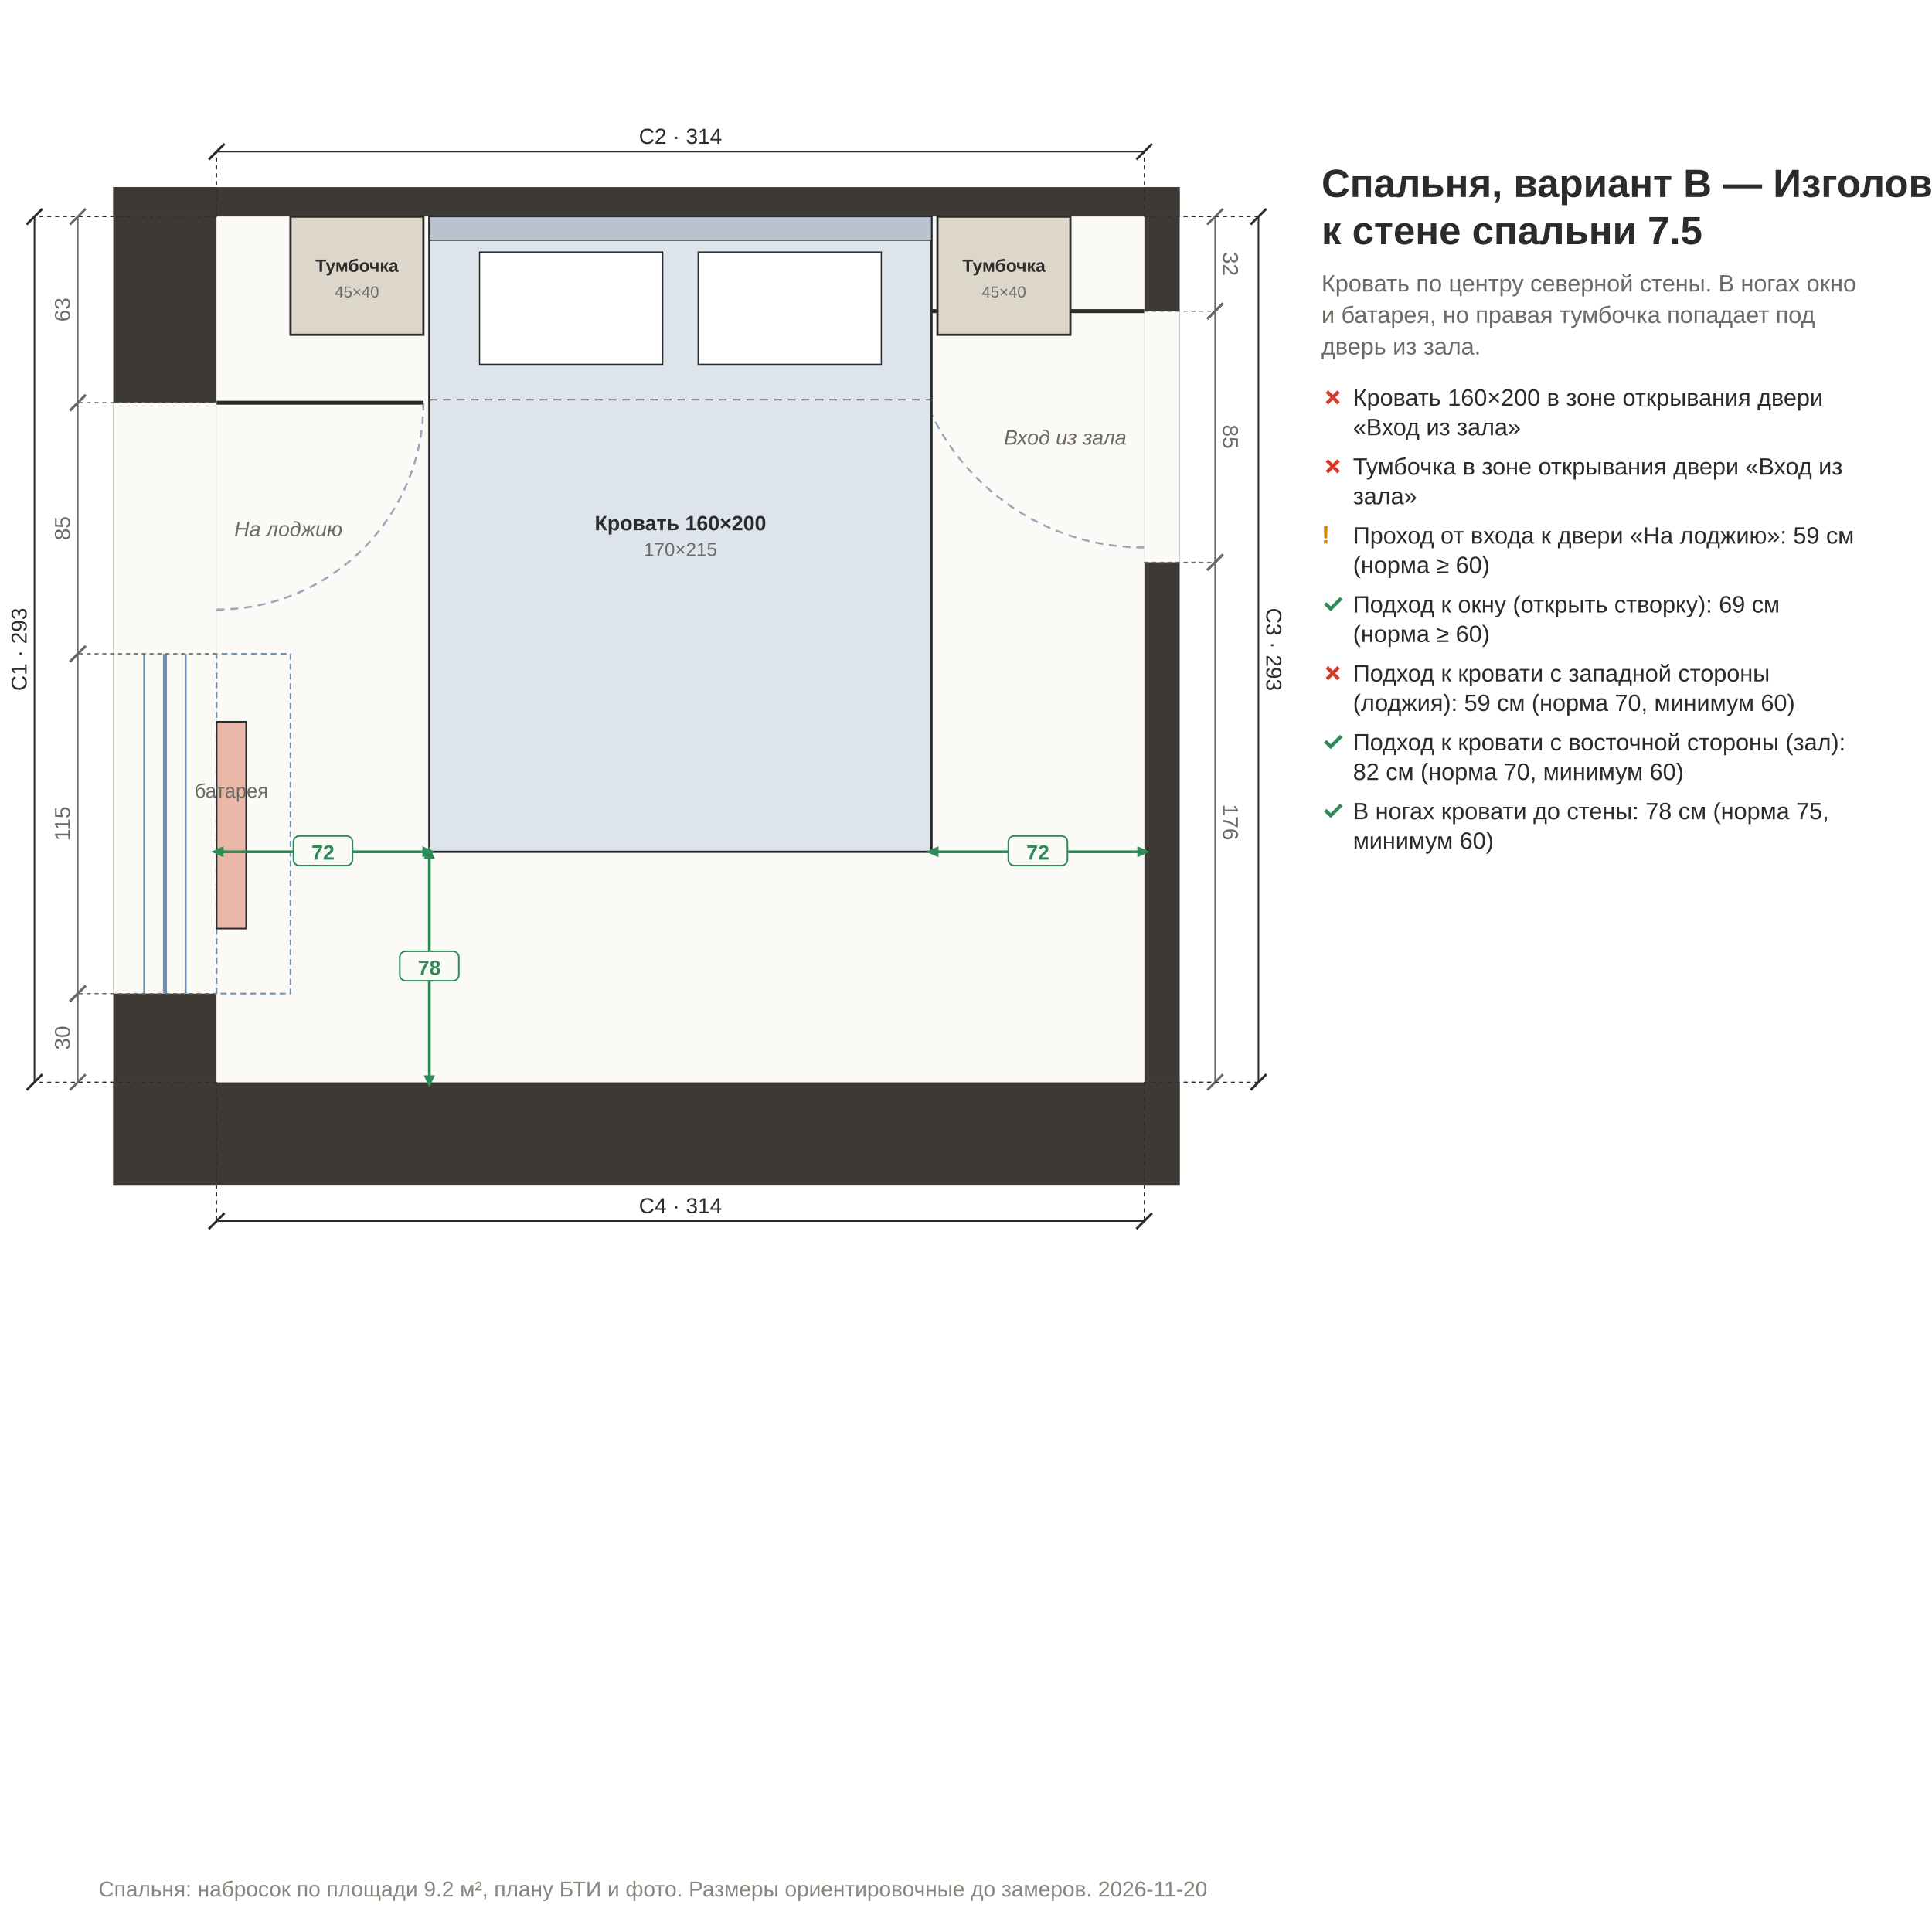
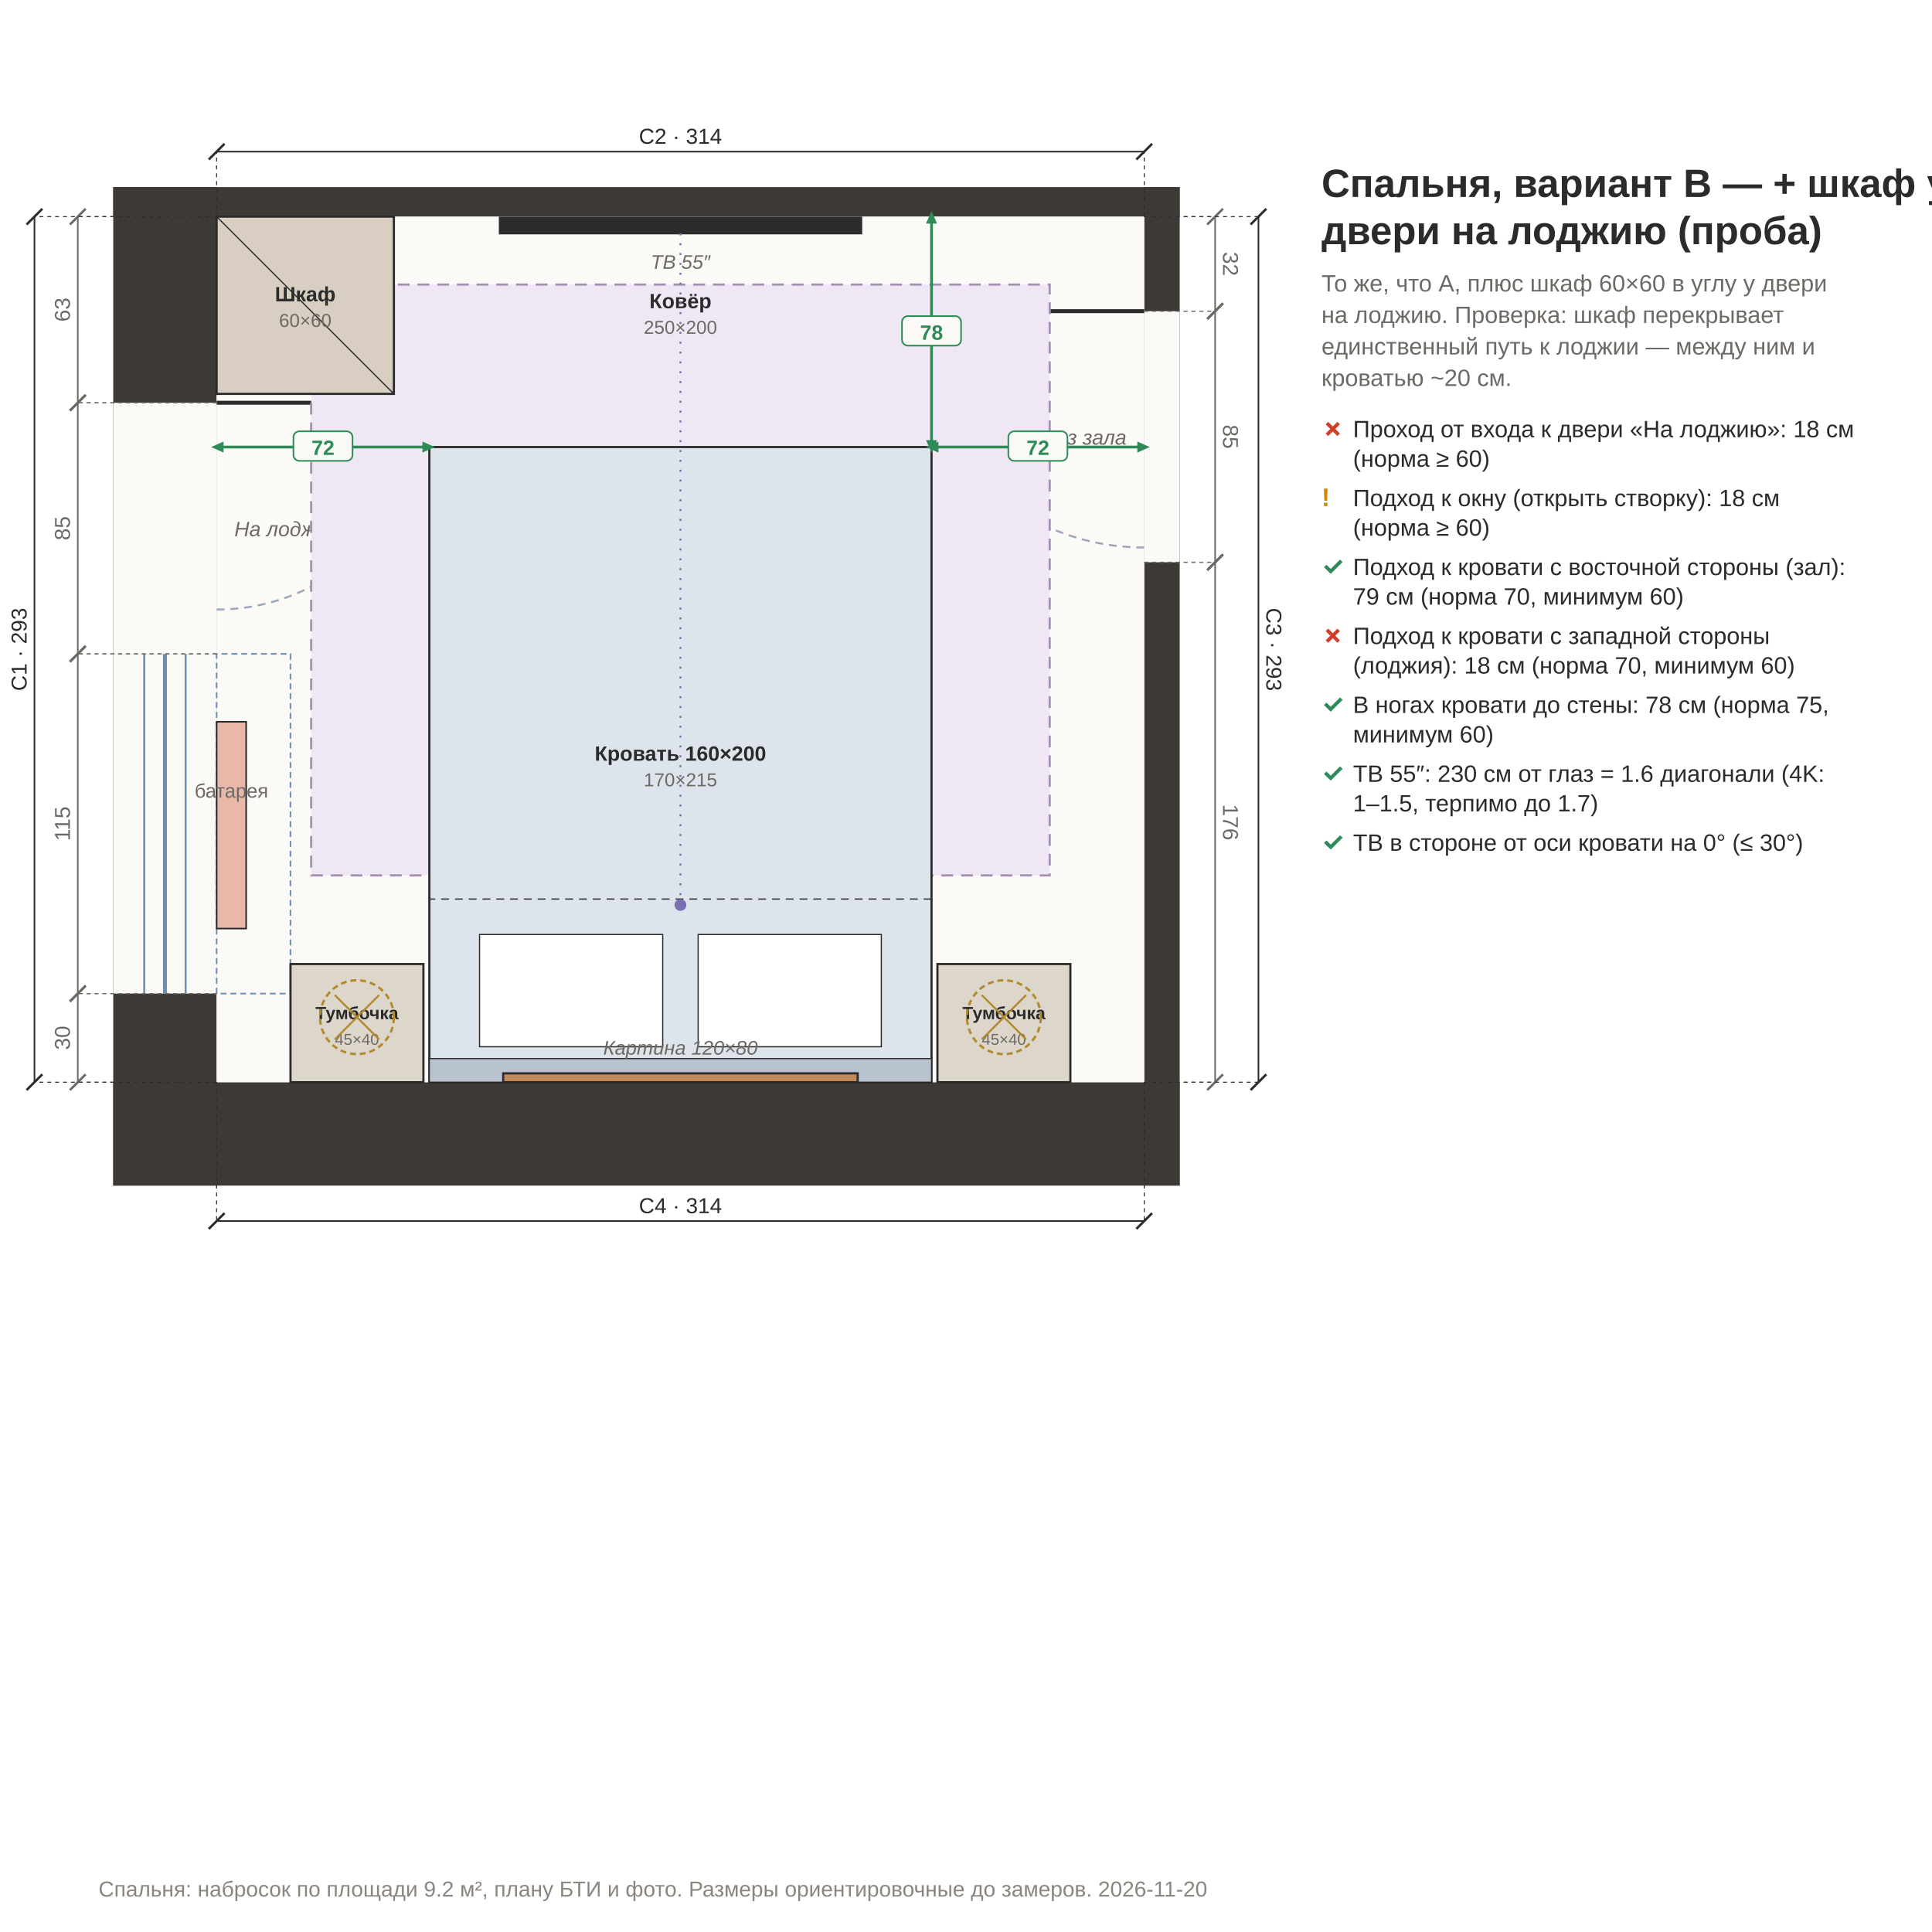
<svg xmlns="http://www.w3.org/2000/svg" width="981" height="981" viewBox="0 0 981 981" font-family="-apple-system, 'Helvetica Neue', Arial, sans-serif">
  <defs>
    <marker id="a-2e8b57" viewBox="0 0 10 10" refX="5" refY="5" markerWidth="5" markerHeight="5" orient="auto-start-reverse">
      <path d="M0,1 L9,5 L0,9 z" fill="#2e8b57" />
    </marker>
    <marker id="a-d48a00" viewBox="0 0 10 10" refX="5" refY="5" markerWidth="5" markerHeight="5" orient="auto-start-reverse">
      <path d="M0,1 L9,5 L0,9 z" fill="#d48a00" />
    </marker>
    <marker id="a-d23c2a" viewBox="0 0 10 10" refX="5" refY="5" markerWidth="5" markerHeight="5" orient="auto-start-reverse">
      <path d="M0,1 L9,5 L0,9 z" fill="#d23c2a" />
    </marker>
  </defs>
  <rect width="981" height="981" fill="#ffffff" />
  <polygon points="110.0,602.0 110.0,95.0 57.5,95.0 57.5,602.0" fill="#3d3a36" />
  <polygon points="57.5,110.0 599.0,110.0 599.0,95.0 57.5,95.0" fill="#3d3a36" />
  <polygon points="581.0,95.0 581.0,602.0 599.0,602.0 599.0,95.0" fill="#3d3a36" />
  <polygon points="599.0,549.5 57.5,549.5 57.5,602.0 599.0,602.0" fill="#3d3a36" />
  <polygon points="110.0,549.5 110.0,110.0 581.0,110.0 581.0,549.5" fill="#fbfaf7" />
  <polygon points="581.0,158.0 581.0,285.5 599.0,285.5 599.0,158.0" fill="#fbfaf7" />
  <path d="M581,278 A120,120 0 0 1 461,158" fill="none" stroke="#9aa7b8" stroke-width="1" stroke-dasharray="4 3" />
  <line x1="581" y1="158" x2="461" y2="158" stroke="#2b2b2b" stroke-width="2" />
  <text x="572" y="225.75" font-size="10.5" font-style="italic" fill="#6d6a65" text-anchor="end">Вход из зала</text>
  <polygon points="110.0,504.5 110.0,332.0 57.5,332.0 57.5,504.5" fill="#fbfaf7" />
  <line x1="94.25" y1="504.5" x2="94.25" y2="332" stroke="#6b8fb3" stroke-width="1" />
  <line x1="83.75" y1="504.5" x2="83.75" y2="332" stroke="#6b8fb3" stroke-width="2" />
  <line x1="73.25" y1="504.5" x2="73.25" y2="332" stroke="#6b8fb3" stroke-width="1" />
  <polygon points="110.0,504.5 110.0,332.0 147.5,332.0 147.5,504.5" fill="none" stroke="#6b8fb3" stroke-width="0.8" stroke-dasharray="3 2" />
  <polygon points="110.0,332.0 110.0,204.5 57.5,204.5 57.5,332.0" fill="#fbfaf7" />
  <path d="M110,309.5 A105,105 0 0 0 215,204.5" fill="none" stroke="#9aa7b8" stroke-width="1" stroke-dasharray="4 3" />
  <line x1="110" y1="204.5" x2="215" y2="204.5" stroke="#2b2b2b" stroke-width="2" />
  <text x="119" y="272.25" font-size="10.5" font-style="italic" fill="#6d6a65" text-anchor="start">На лоджию</text>
  <polygon points="110.0,471.5 110.0,366.5 125.0,366.5 125.0,471.5" fill="#e9b8a8" stroke="#2b2b2b" stroke-width="0.8" />
  <text x="117.5" y="405" font-size="10" fill="#6d6a65" text-anchor="middle">батарея</text>
  <circle cx="345.5" cy="330.5" r="6" fill="none" stroke="#8a857d" />
  <line x1="339.5" y1="324.5" x2="351.5" y2="336.5" stroke="#8a857d" />
  <line x1="339.5" y1="336.5" x2="351.5" y2="324.5" stroke="#8a857d" />
  <g>
    <line x1="110" y1="549.5" x2="39.5" y2="549.5" stroke="#6d6a65" stroke-width="0.5" stroke-dasharray="2 2" />
    <line x1="110" y1="504.5" x2="39.5" y2="504.5" stroke="#6d6a65" stroke-width="0.5" stroke-dasharray="2 2" />
    <line x1="39.5" y1="549.5" x2="39.5" y2="504.5" stroke="#6d6a65" stroke-width="0.8" />
    <line x1="35.5" y1="553.5" x2="43.5" y2="545.5" stroke="#6d6a65" stroke-width="1.2" />
    <line x1="35.5" y1="508.5" x2="43.5" y2="500.5" stroke="#6d6a65" stroke-width="1.2" />
    <text x="39.5" y="527" dy="-4" font-size="11" fill="#6d6a65" text-anchor="middle" transform="rotate(-90 39.5 527)">30</text>
  </g>
  <g>
    <line x1="110" y1="504.5" x2="39.5" y2="504.5" stroke="#6d6a65" stroke-width="0.5" stroke-dasharray="2 2" />
    <line x1="110" y1="332" x2="39.5" y2="332" stroke="#6d6a65" stroke-width="0.5" stroke-dasharray="2 2" />
    <line x1="39.5" y1="504.5" x2="39.5" y2="332" stroke="#6d6a65" stroke-width="0.8" />
    <line x1="35.5" y1="508.5" x2="43.5" y2="500.5" stroke="#6d6a65" stroke-width="1.2" />
    <line x1="35.5" y1="336" x2="43.5" y2="328" stroke="#6d6a65" stroke-width="1.2" />
    <text x="39.5" y="418.25" dy="-4" font-size="11" fill="#6d6a65" text-anchor="middle" transform="rotate(-90 39.5 418.25)">115</text>
  </g>
  <g>
    <line x1="110" y1="332" x2="39.5" y2="332" stroke="#6d6a65" stroke-width="0.5" stroke-dasharray="2 2" />
    <line x1="110" y1="204.5" x2="39.5" y2="204.5" stroke="#6d6a65" stroke-width="0.5" stroke-dasharray="2 2" />
    <line x1="39.5" y1="332" x2="39.5" y2="204.5" stroke="#6d6a65" stroke-width="0.8" />
    <line x1="35.5" y1="336" x2="43.5" y2="328" stroke="#6d6a65" stroke-width="1.2" />
    <line x1="35.5" y1="208.5" x2="43.5" y2="200.5" stroke="#6d6a65" stroke-width="1.2" />
    <text x="39.5" y="268.25" dy="-4" font-size="11" fill="#6d6a65" text-anchor="middle" transform="rotate(-90 39.5 268.25)">85</text>
  </g>
  <g>
    <line x1="110" y1="204.5" x2="39.5" y2="204.5" stroke="#6d6a65" stroke-width="0.5" stroke-dasharray="2 2" />
    <line x1="110" y1="110" x2="39.5" y2="110" stroke="#6d6a65" stroke-width="0.5" stroke-dasharray="2 2" />
    <line x1="39.5" y1="204.5" x2="39.5" y2="110" stroke="#6d6a65" stroke-width="0.8" />
    <line x1="35.5" y1="208.5" x2="43.5" y2="200.5" stroke="#6d6a65" stroke-width="1.2" />
    <line x1="35.5" y1="114" x2="43.5" y2="106" stroke="#6d6a65" stroke-width="1.2" />
    <text x="39.5" y="157.25" dy="-4" font-size="11" fill="#6d6a65" text-anchor="middle" transform="rotate(-90 39.5 157.25)">63</text>
  </g>
  <g>
    <line x1="110" y1="549.5" x2="17.5" y2="549.5" stroke="#2b2b2b" stroke-width="0.5" stroke-dasharray="2 2" />
    <line x1="110" y1="110" x2="17.5" y2="110" stroke="#2b2b2b" stroke-width="0.5" stroke-dasharray="2 2" />
    <line x1="17.5" y1="549.5" x2="17.5" y2="110" stroke="#2b2b2b" stroke-width="0.8" />
    <line x1="13.5" y1="553.5" x2="21.5" y2="545.5" stroke="#2b2b2b" stroke-width="1.2" />
    <line x1="13.5" y1="114" x2="21.5" y2="106" stroke="#2b2b2b" stroke-width="1.2" />
    <text x="17.5" y="329.75" dy="-4" font-size="11" fill="#2b2b2b" text-anchor="middle" transform="rotate(-90 17.5 329.75)">С1  ·  293</text>
  </g>
  <g>
    <line x1="110" y1="110" x2="110" y2="77" stroke="#2b2b2b" stroke-width="0.5" stroke-dasharray="2 2" />
    <line x1="581" y1="110" x2="581" y2="77" stroke="#2b2b2b" stroke-width="0.5" stroke-dasharray="2 2" />
    <line x1="110" y1="77" x2="581" y2="77" stroke="#2b2b2b" stroke-width="0.8" />
    <line x1="106" y1="81" x2="114" y2="73" stroke="#2b2b2b" stroke-width="1.2" />
    <line x1="577" y1="81" x2="585" y2="73" stroke="#2b2b2b" stroke-width="1.2" />
    <text x="345.5" y="77" dy="-4" font-size="11" fill="#2b2b2b" text-anchor="middle" transform="rotate(0 345.5 77)">С2  ·  314</text>
  </g>
  <g>
    <line x1="581" y1="110" x2="617" y2="110" stroke="#6d6a65" stroke-width="0.5" stroke-dasharray="2 2" />
    <line x1="581" y1="158" x2="617" y2="158" stroke="#6d6a65" stroke-width="0.5" stroke-dasharray="2 2" />
    <line x1="617" y1="110" x2="617" y2="158" stroke="#6d6a65" stroke-width="0.8" />
    <line x1="613" y1="114" x2="621" y2="106" stroke="#6d6a65" stroke-width="1.2" />
    <line x1="613" y1="162" x2="621" y2="154" stroke="#6d6a65" stroke-width="1.2" />
    <text x="617" y="134" dy="-4" font-size="11" fill="#6d6a65" text-anchor="middle" transform="rotate(90 617 134)">32</text>
  </g>
  <g>
    <line x1="581" y1="158" x2="617" y2="158" stroke="#6d6a65" stroke-width="0.5" stroke-dasharray="2 2" />
    <line x1="581" y1="285.5" x2="617" y2="285.5" stroke="#6d6a65" stroke-width="0.5" stroke-dasharray="2 2" />
    <line x1="617" y1="158" x2="617" y2="285.5" stroke="#6d6a65" stroke-width="0.8" />
    <line x1="613" y1="162" x2="621" y2="154" stroke="#6d6a65" stroke-width="1.2" />
    <line x1="613" y1="289.5" x2="621" y2="281.5" stroke="#6d6a65" stroke-width="1.2" />
    <text x="617" y="221.75" dy="-4" font-size="11" fill="#6d6a65" text-anchor="middle" transform="rotate(90 617 221.75)">85</text>
  </g>
  <g>
    <line x1="581" y1="285.5" x2="617" y2="285.5" stroke="#6d6a65" stroke-width="0.5" stroke-dasharray="2 2" />
    <line x1="581" y1="549.5" x2="617" y2="549.5" stroke="#6d6a65" stroke-width="0.5" stroke-dasharray="2 2" />
    <line x1="617" y1="285.5" x2="617" y2="549.5" stroke="#6d6a65" stroke-width="0.8" />
    <line x1="613" y1="289.5" x2="621" y2="281.5" stroke="#6d6a65" stroke-width="1.2" />
    <line x1="613" y1="553.5" x2="621" y2="545.5" stroke="#6d6a65" stroke-width="1.2" />
    <text x="617" y="417.5" dy="-4" font-size="11" fill="#6d6a65" text-anchor="middle" transform="rotate(90 617 417.5)">176</text>
  </g>
  <g>
    <line x1="581" y1="110" x2="639" y2="110" stroke="#2b2b2b" stroke-width="0.5" stroke-dasharray="2 2" />
    <line x1="581" y1="549.5" x2="639" y2="549.5" stroke="#2b2b2b" stroke-width="0.5" stroke-dasharray="2 2" />
    <line x1="639" y1="110" x2="639" y2="549.5" stroke="#2b2b2b" stroke-width="0.8" />
    <line x1="635" y1="114" x2="643" y2="106" stroke="#2b2b2b" stroke-width="1.2" />
    <line x1="635" y1="553.5" x2="643" y2="545.5" stroke="#2b2b2b" stroke-width="1.2" />
    <text x="639" y="329.75" dy="-4" font-size="11" fill="#2b2b2b" text-anchor="middle" transform="rotate(90 639 329.75)">С3  ·  293</text>
  </g>
  <g>
    <line x1="581" y1="549.5" x2="581" y2="620" stroke="#2b2b2b" stroke-width="0.5" stroke-dasharray="2 2" />
    <line x1="110" y1="549.5" x2="110" y2="620" stroke="#2b2b2b" stroke-width="0.5" stroke-dasharray="2 2" />
    <line x1="581" y1="620" x2="110" y2="620" stroke="#2b2b2b" stroke-width="0.8" />
    <line x1="577" y1="624" x2="585" y2="616" stroke="#2b2b2b" stroke-width="1.2" />
    <line x1="106" y1="624" x2="114" y2="616" stroke="#2b2b2b" stroke-width="1.2" />
    <text x="345.5" y="620" dy="-4" font-size="11" fill="#2b2b2b" text-anchor="middle" transform="rotate(360 345.5 620)">С4  ·  314</text>
  </g>
-   <polygon points="218.0,432.5 473.0,432.5 473.0,110.0 218.0,110.0" fill="#dde4ec" stroke="#2b2b2b" stroke-width="1.1" />
-   <polygon points="218.0,110.0 473.0,110.0 473.0,122.0 218.0,122.0" fill="#b9c3cf" stroke="#2b2b2b" stroke-width="0.6" />
-   <polygon points="336.5,128.0 243.5,128.0 243.5,185.0 336.5,185.0" fill="#ffffff" stroke="#2b2b2b" stroke-width="0.6" />
-   <polygon points="354.5,128.0 447.5,128.0 447.5,185.0 354.5,185.0" fill="#ffffff" stroke="#2b2b2b" stroke-width="0.6" />
-   <polyline points="218.0,203.0 473.0,203.0" fill="none" stroke="#2b2b2b" stroke-width="0.6" stroke-dasharray="4 3" />
-   <text x="345.5" y="269.25" font-size="10.5" font-weight="600" fill="#2b2b2b" text-anchor="middle">Кровать 160×200</text>
-   <text x="345.5" y="282.25" font-size="9.5" fill="#6d6a65" text-anchor="middle">170×215</text>
-   <polygon points="147.5,170.0 215.0,170.0 215.0,110.0 147.5,110.0" fill="#ddd6cb" stroke="#2b2b2b" stroke-width="1.1" />
-   <text x="181.25" y="138" font-size="9" font-weight="600" fill="#2b2b2b" text-anchor="middle">Тумбочка</text>
-   <text x="181.25" y="151" font-size="8" fill="#6d6a65" text-anchor="middle">45×40</text>
-   <polygon points="476.0,170.0 543.5,170.0 543.5,110.0 476.0,110.0" fill="#ddd6cb" stroke="#2b2b2b" stroke-width="1.1" />
-   <text x="509.75" y="138" font-size="9" font-weight="600" fill="#2b2b2b" text-anchor="middle">Тумбочка</text>
-   <text x="509.75" y="151" font-size="8" fill="#6d6a65" text-anchor="middle">45×40</text>
+   <polygon points="158.0,444.5 533.0,444.5 533.0,144.5 158.0,144.5" fill="#efe7f3" stroke="#a58fb5" stroke-width="1.1" stroke-dasharray="6 4" />
+   <text x="345.5" y="156.5" font-size="10.5" font-weight="600" fill="#2b2b2b" text-anchor="middle">Ковёр</text>
+   <text x="345.5" y="169.5" font-size="9.5" fill="#6d6a65" text-anchor="middle">250×200</text>
+   <polygon points="473.0,227.0 218.0,227.0 218.0,549.5 473.0,549.5" fill="#dde4ec" stroke="#2b2b2b" stroke-width="1.1" />
+   <polygon points="473.0,549.5 218.0,549.5 218.0,537.5 473.0,537.5" fill="#b9c3cf" stroke="#2b2b2b" stroke-width="0.6" />
+   <polygon points="354.5,531.5 447.5,531.5 447.5,474.5 354.5,474.5" fill="#ffffff" stroke="#2b2b2b" stroke-width="0.6" />
+   <polygon points="336.5,531.5 243.5,531.5 243.5,474.5 336.5,474.5" fill="#ffffff" stroke="#2b2b2b" stroke-width="0.6" />
+   <polyline points="473.0,456.5 218.0,456.5" fill="none" stroke="#2b2b2b" stroke-width="0.6" stroke-dasharray="4 3" />
+   <text x="345.5" y="386.25" font-size="10.5" font-weight="600" fill="#2b2b2b" text-anchor="middle">Кровать 160×200</text>
+   <text x="345.5" y="399.25" font-size="9.5" fill="#6d6a65" text-anchor="middle">170×215</text>
+   <polygon points="215.0,489.5 147.5,489.5 147.5,549.5 215.0,549.5" fill="#ddd6cb" stroke="#2b2b2b" stroke-width="1.1" />
+   <text x="181.25" y="517.5" font-size="9" font-weight="600" fill="#2b2b2b" text-anchor="middle">Тумбочка</text>
+   <text x="181.25" y="530.5" font-size="8" fill="#6d6a65" text-anchor="middle">45×40</text>
+   <polygon points="543.5,489.5 476.0,489.5 476.0,549.5 543.5,549.5" fill="#ddd6cb" stroke="#2b2b2b" stroke-width="1.1" />
+   <text x="509.75" y="517.5" font-size="9" font-weight="600" fill="#2b2b2b" text-anchor="middle">Тумбочка</text>
+   <text x="509.75" y="530.5" font-size="8" fill="#6d6a65" text-anchor="middle">45×40</text>
+   <polygon points="200.0,200.0 200.0,110.0 110.0,110.0 110.0,200.0" fill="#d8cfc2" stroke="#2b2b2b" stroke-width="1.1" />
+   <polyline points="200.0,200.0 110.0,110.0" fill="none" stroke="#2b2b2b" stroke-width="0.6" />
+   <text x="155" y="153" font-size="10.5" font-weight="600" fill="#2b2b2b" text-anchor="middle">Шкаф</text>
+   <text x="155" y="166" font-size="9.5" fill="#6d6a65" text-anchor="middle">60×60</text>
+   <polygon points="435.5,545.0 255.5,545.0 255.5,549.5 435.5,549.5" fill="#c08a5b" stroke="#2b2b2b" stroke-width="1.1" />
+   <text x="345.5" y="535.5" font-size="10" font-style="italic" fill="#6d6a65" text-anchor="middle">Картина 120×80</text>
+   <polygon points="253.3,119.0 437.8,119.0 437.8,110.0 253.3,110.0" fill="#2b2b2b" stroke="#2b2b2b" stroke-width="0" />
+   <text x="345.5" y="136.5" font-size="10" font-style="italic" fill="#6d6a65" text-anchor="middle">ТВ 55″</text>
+   <circle cx="181.25" cy="516.5" r="18.75" fill="none" stroke="#b08a2e" stroke-width="1.2" stroke-dasharray="3 2" />
+   <path d="M170,505.25L192.5,527.75M170,527.75L192.5,505.25" stroke="#b08a2e" stroke-width="1" />
+   <circle cx="509.75" cy="516.5" r="18.75" fill="none" stroke="#b08a2e" stroke-width="1.2" stroke-dasharray="3 2" />
+   <path d="M498.5,505.25L521,527.75M498.5,527.75L521,505.25" stroke="#b08a2e" stroke-width="1" />
  <g>
-     <line x1="218" y1="432.5" x2="110" y2="432.5" stroke="#2e8b57" stroke-width="1.4" marker-start="url(#a-2e8b57)" marker-end="url(#a-2e8b57)" />
-     <rect x="149" y="424.5" width="30" height="15" rx="3" fill="#fbfaf7" stroke="#2e8b57" stroke-width="0.8" />
-     <text x="164" y="436.5" font-size="10.5" font-weight="600" fill="#2e8b57" text-anchor="middle">72</text>
+     <line x1="218" y1="227" x2="110" y2="227" stroke="#2e8b57" stroke-width="1.4" marker-start="url(#a-2e8b57)" marker-end="url(#a-2e8b57)" />
+     <rect x="149" y="219" width="30" height="15" rx="3" fill="#fbfaf7" stroke="#2e8b57" stroke-width="0.8" />
+     <text x="164" y="231" font-size="10.5" font-weight="600" fill="#2e8b57" text-anchor="middle">72</text>
  </g>
  <g>
-     <line x1="473" y1="432.5" x2="581" y2="432.5" stroke="#2e8b57" stroke-width="1.4" marker-start="url(#a-2e8b57)" marker-end="url(#a-2e8b57)" />
-     <rect x="512" y="424.5" width="30" height="15" rx="3" fill="#fbfaf7" stroke="#2e8b57" stroke-width="0.8" />
-     <text x="527" y="436.5" font-size="10.5" font-weight="600" fill="#2e8b57" text-anchor="middle">72</text>
+     <line x1="473" y1="227" x2="473" y2="110" stroke="#2e8b57" stroke-width="1.4" marker-start="url(#a-2e8b57)" marker-end="url(#a-2e8b57)" />
+     <rect x="458" y="160.5" width="30" height="15" rx="3" fill="#fbfaf7" stroke="#2e8b57" stroke-width="0.8" />
+     <text x="473" y="172.5" font-size="10.5" font-weight="600" fill="#2e8b57" text-anchor="middle">78</text>
  </g>
  <g>
-     <line x1="218" y1="432.5" x2="218" y2="549.5" stroke="#2e8b57" stroke-width="1.4" marker-start="url(#a-2e8b57)" marker-end="url(#a-2e8b57)" />
-     <rect x="203" y="483" width="30" height="15" rx="3" fill="#fbfaf7" stroke="#2e8b57" stroke-width="0.8" />
-     <text x="218" y="495" font-size="10.5" font-weight="600" fill="#2e8b57" text-anchor="middle">78</text>
+     <line x1="473" y1="227" x2="581" y2="227" stroke="#2e8b57" stroke-width="1.4" marker-start="url(#a-2e8b57)" marker-end="url(#a-2e8b57)" />
+     <rect x="512" y="219" width="30" height="15" rx="3" fill="#fbfaf7" stroke="#2e8b57" stroke-width="0.8" />
+     <text x="527" y="231" font-size="10.5" font-weight="600" fill="#2e8b57" text-anchor="middle">72</text>
  </g>
-   <text x="671" y="100" font-size="20" font-weight="700" fill="#2b2b2b">Спальня, вариант B — Изголовье</text>
-   <text x="671" y="124" font-size="20" font-weight="700" fill="#2b2b2b">к стене спальни 7.5</text>
-   <text x="671" y="148" font-size="12" fill="#6d6a65">Кровать по центру северной стены. В ногах окно</text>
-   <text x="671" y="164" font-size="12" fill="#6d6a65">и батарея, но правая тумбочка попадает под</text>
-   <text x="671" y="180" font-size="12" fill="#6d6a65">дверь из зала.</text>
-   <text x="671" y="206" font-size="13" font-weight="700" fill="#d23c2a">✗</text>
-   <text x="687" y="206" font-size="12" fill="#2b2b2b">Кровать 160×200 в зоне открывания двери</text>
-   <text x="687" y="221" font-size="12" fill="#2b2b2b">«Вход из зала»</text>
-   <text x="671" y="241" font-size="13" font-weight="700" fill="#d23c2a">✗</text>
-   <text x="687" y="241" font-size="12" fill="#2b2b2b">Тумбочка в зоне открывания двери «Вход из</text>
-   <text x="687" y="256" font-size="12" fill="#2b2b2b">зала»</text>
-   <text x="671" y="276" font-size="13" font-weight="700" fill="#d48a00">!</text>
-   <text x="687" y="276" font-size="12" fill="#2b2b2b">Проход от входа к двери «На лоджию»: 59 см</text>
-   <text x="687" y="291" font-size="12" fill="#2b2b2b">(норма ≥ 60)</text>
-   <text x="671" y="311" font-size="13" font-weight="700" fill="#2e8b57">✓</text>
-   <text x="687" y="311" font-size="12" fill="#2b2b2b">Подход к окну (открыть створку): 69 см</text>
-   <text x="687" y="326" font-size="12" fill="#2b2b2b">(норма ≥ 60)</text>
-   <text x="671" y="346" font-size="13" font-weight="700" fill="#d23c2a">✗</text>
-   <text x="687" y="346" font-size="12" fill="#2b2b2b">Подход к кровати с западной стороны</text>
-   <text x="687" y="361" font-size="12" fill="#2b2b2b">(лоджия): 59 см (норма 70, минимум 60)</text>
-   <text x="671" y="381" font-size="13" font-weight="700" fill="#2e8b57">✓</text>
-   <text x="687" y="381" font-size="12" fill="#2b2b2b">Подход к кровати с восточной стороны (зал):</text>
-   <text x="687" y="396" font-size="12" fill="#2b2b2b">82 см (норма 70, минимум 60)</text>
-   <text x="671" y="416" font-size="13" font-weight="700" fill="#2e8b57">✓</text>
-   <text x="687" y="416" font-size="12" fill="#2b2b2b">В ногах кровати до стены: 78 см (норма 75,</text>
-   <text x="687" y="431" font-size="12" fill="#2b2b2b">минимум 60)</text>
+   <line x1="345.5" y1="459.5" x2="345.5" y2="114.5" stroke="#7a6fb0" stroke-width="1" stroke-dasharray="1 4" />
+   <circle cx="345.5" cy="459.5" r="3" fill="#7a6fb0" />
+   <text x="671" y="100" font-size="20" font-weight="700" fill="#2b2b2b">Спальня, вариант B — + шкаф у</text>
+   <text x="671" y="124" font-size="20" font-weight="700" fill="#2b2b2b">двери на лоджию (проба)</text>
+   <text x="671" y="148" font-size="12" fill="#6d6a65">То же, что A, плюс шкаф 60×60 в углу у двери</text>
+   <text x="671" y="164" font-size="12" fill="#6d6a65">на лоджию. Проверка: шкаф перекрывает</text>
+   <text x="671" y="180" font-size="12" fill="#6d6a65">единственный путь к лоджии — между ним и</text>
+   <text x="671" y="196" font-size="12" fill="#6d6a65">кроватью ~20 см.</text>
+   <text x="671" y="222" font-size="13" font-weight="700" fill="#d23c2a">✗</text>
+   <text x="687" y="222" font-size="12" fill="#2b2b2b">Проход от входа к двери «На лоджию»: 18 см</text>
+   <text x="687" y="237" font-size="12" fill="#2b2b2b">(норма ≥ 60)</text>
+   <text x="671" y="257" font-size="13" font-weight="700" fill="#d48a00">!</text>
+   <text x="687" y="257" font-size="12" fill="#2b2b2b">Подход к окну (открыть створку): 18 см</text>
+   <text x="687" y="272" font-size="12" fill="#2b2b2b">(норма ≥ 60)</text>
+   <text x="671" y="292" font-size="13" font-weight="700" fill="#2e8b57">✓</text>
+   <text x="687" y="292" font-size="12" fill="#2b2b2b">Подход к кровати с восточной стороны (зал):</text>
+   <text x="687" y="307" font-size="12" fill="#2b2b2b">79 см (норма 70, минимум 60)</text>
+   <text x="671" y="327" font-size="13" font-weight="700" fill="#d23c2a">✗</text>
+   <text x="687" y="327" font-size="12" fill="#2b2b2b">Подход к кровати с западной стороны</text>
+   <text x="687" y="342" font-size="12" fill="#2b2b2b">(лоджия): 18 см (норма 70, минимум 60)</text>
+   <text x="671" y="362" font-size="13" font-weight="700" fill="#2e8b57">✓</text>
+   <text x="687" y="362" font-size="12" fill="#2b2b2b">В ногах кровати до стены: 78 см (норма 75,</text>
+   <text x="687" y="377" font-size="12" fill="#2b2b2b">минимум 60)</text>
+   <text x="671" y="397" font-size="13" font-weight="700" fill="#2e8b57">✓</text>
+   <text x="687" y="397" font-size="12" fill="#2b2b2b">ТВ 55″: 230 см от глаз = 1.6 диагонали (4K:</text>
+   <text x="687" y="412" font-size="12" fill="#2b2b2b">1–1.5, терпимо до 1.7)</text>
+   <text x="671" y="432" font-size="13" font-weight="700" fill="#2e8b57">✓</text>
+   <text x="687" y="432" font-size="12" fill="#2b2b2b">ТВ в стороне от оси кровати на 0° (≤ 30°)</text>
  <text x="50" y="963" font-size="11" fill="#8a857d">Спальня: набросок по площади 9.2 м², плану БТИ и фото. Размеры ориентировочные до замеров. 2026-11-20</text>
</svg>
